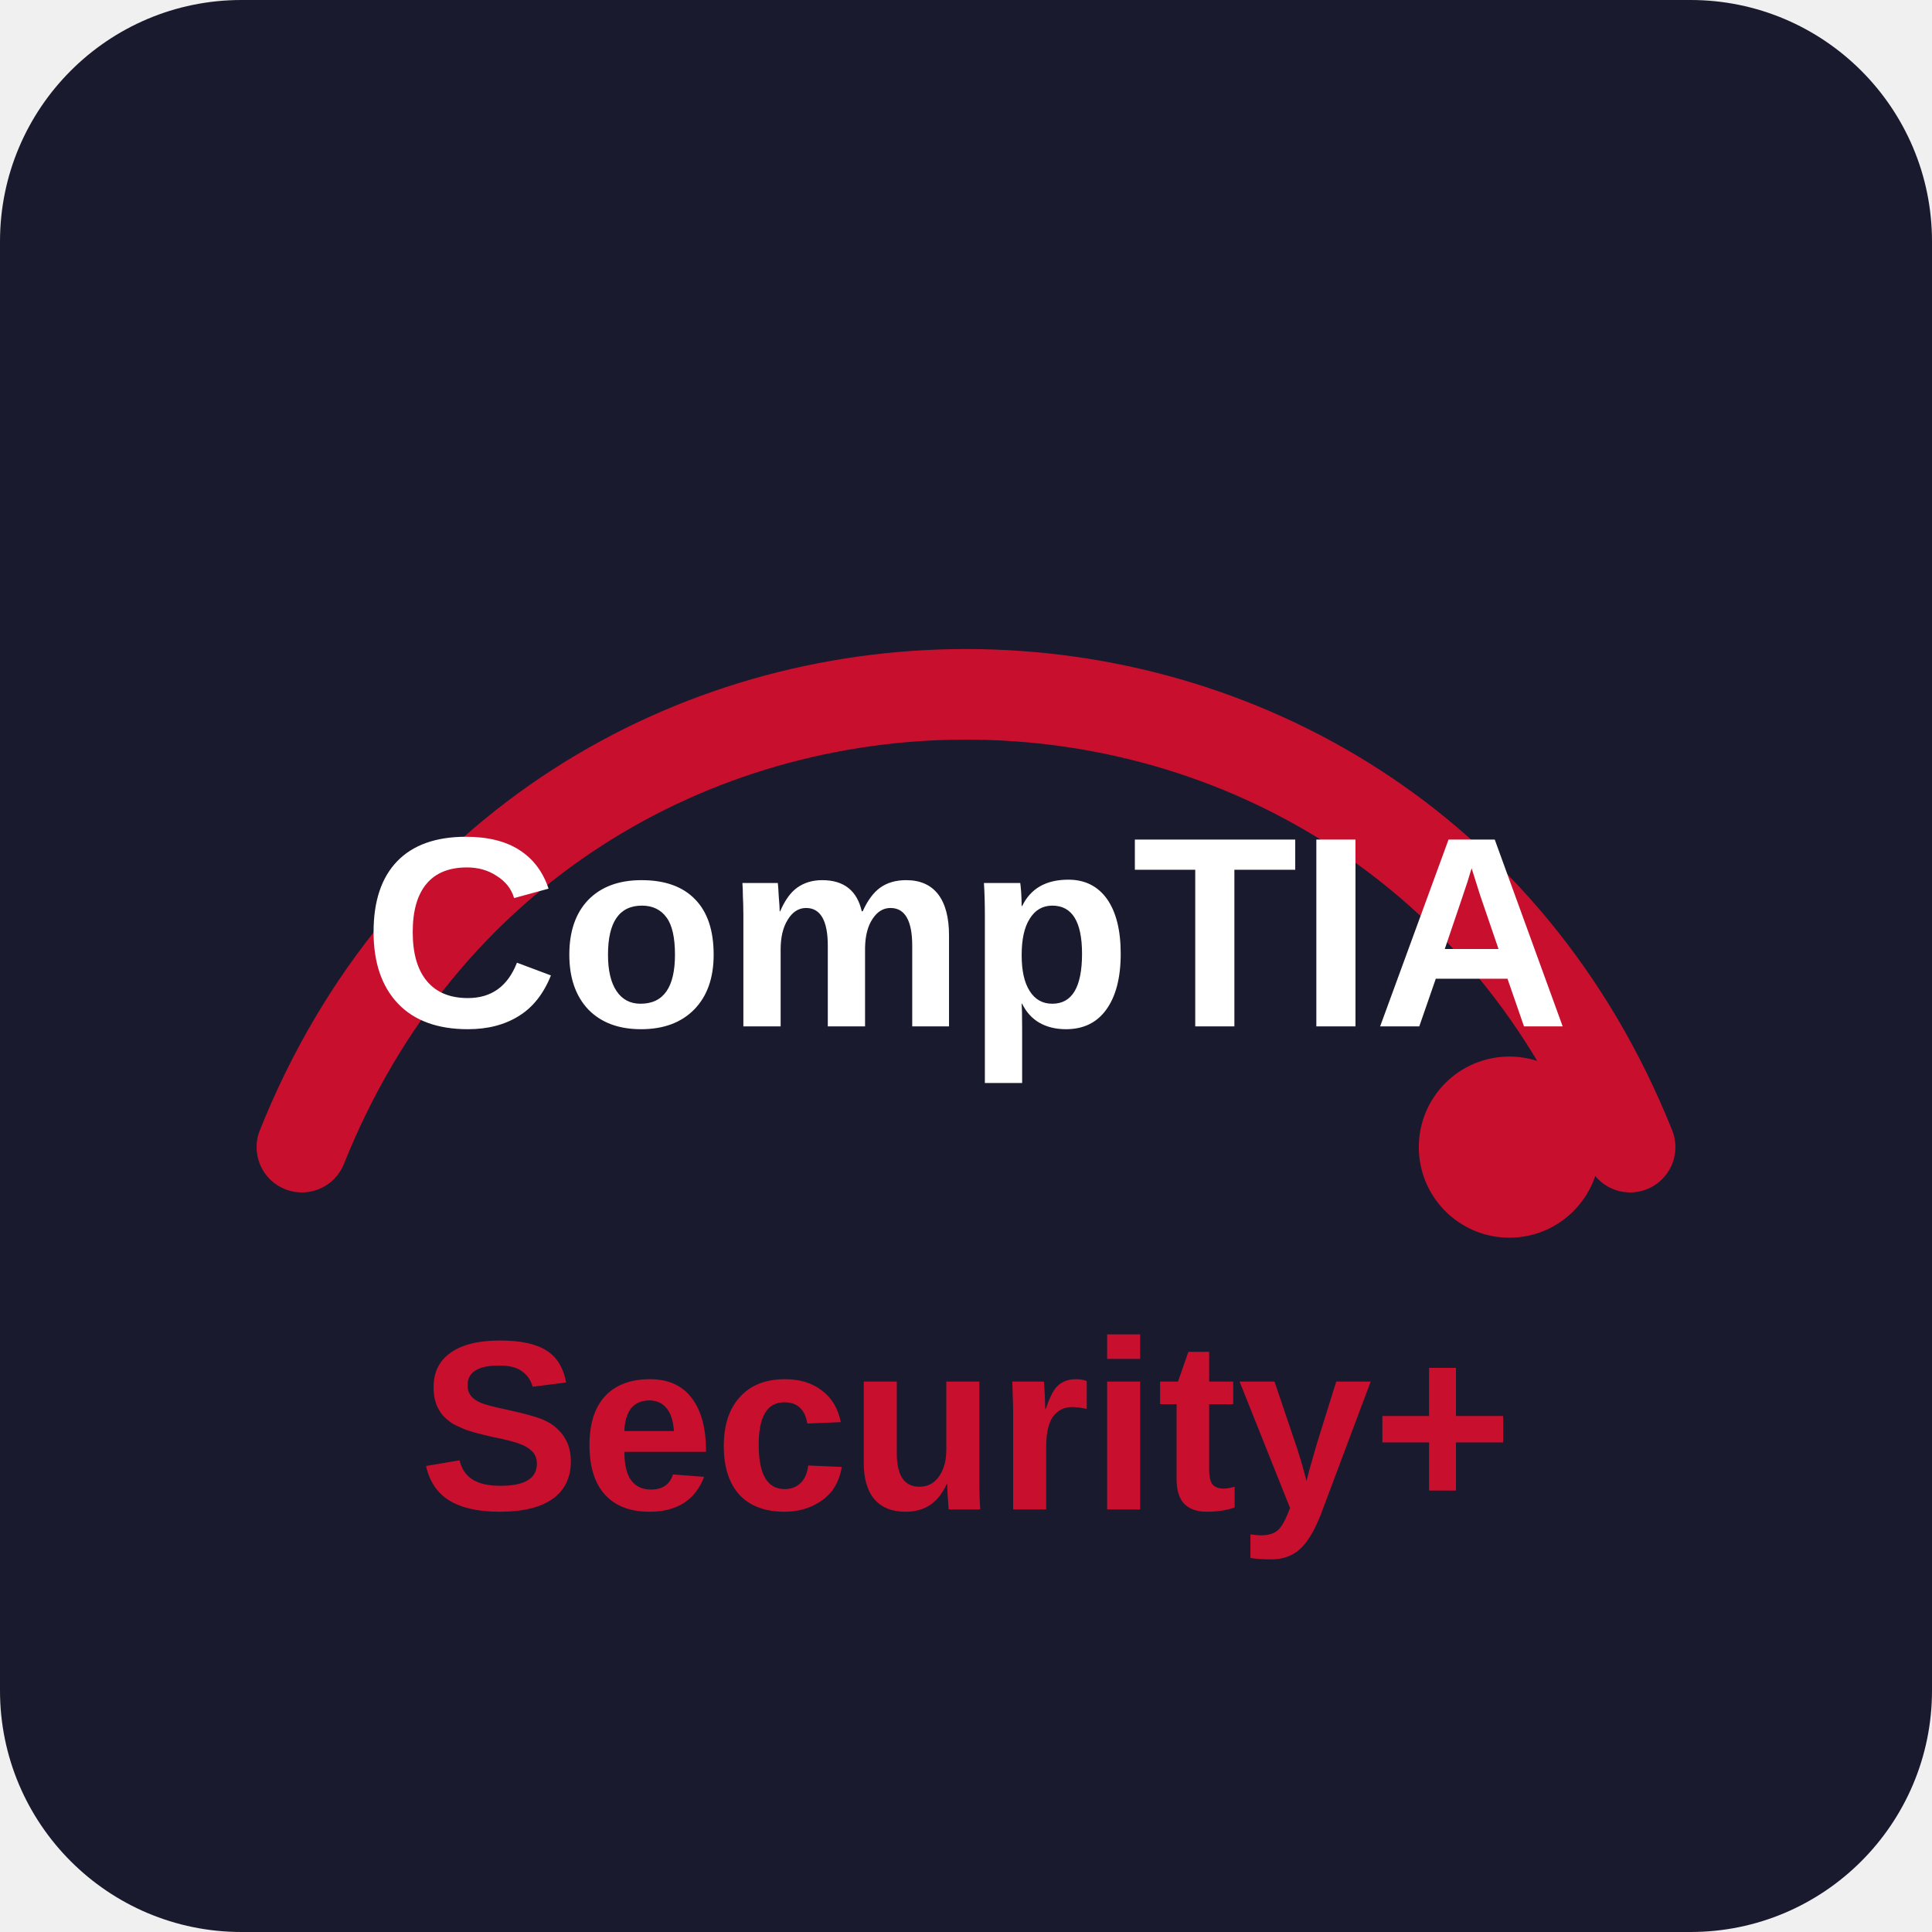
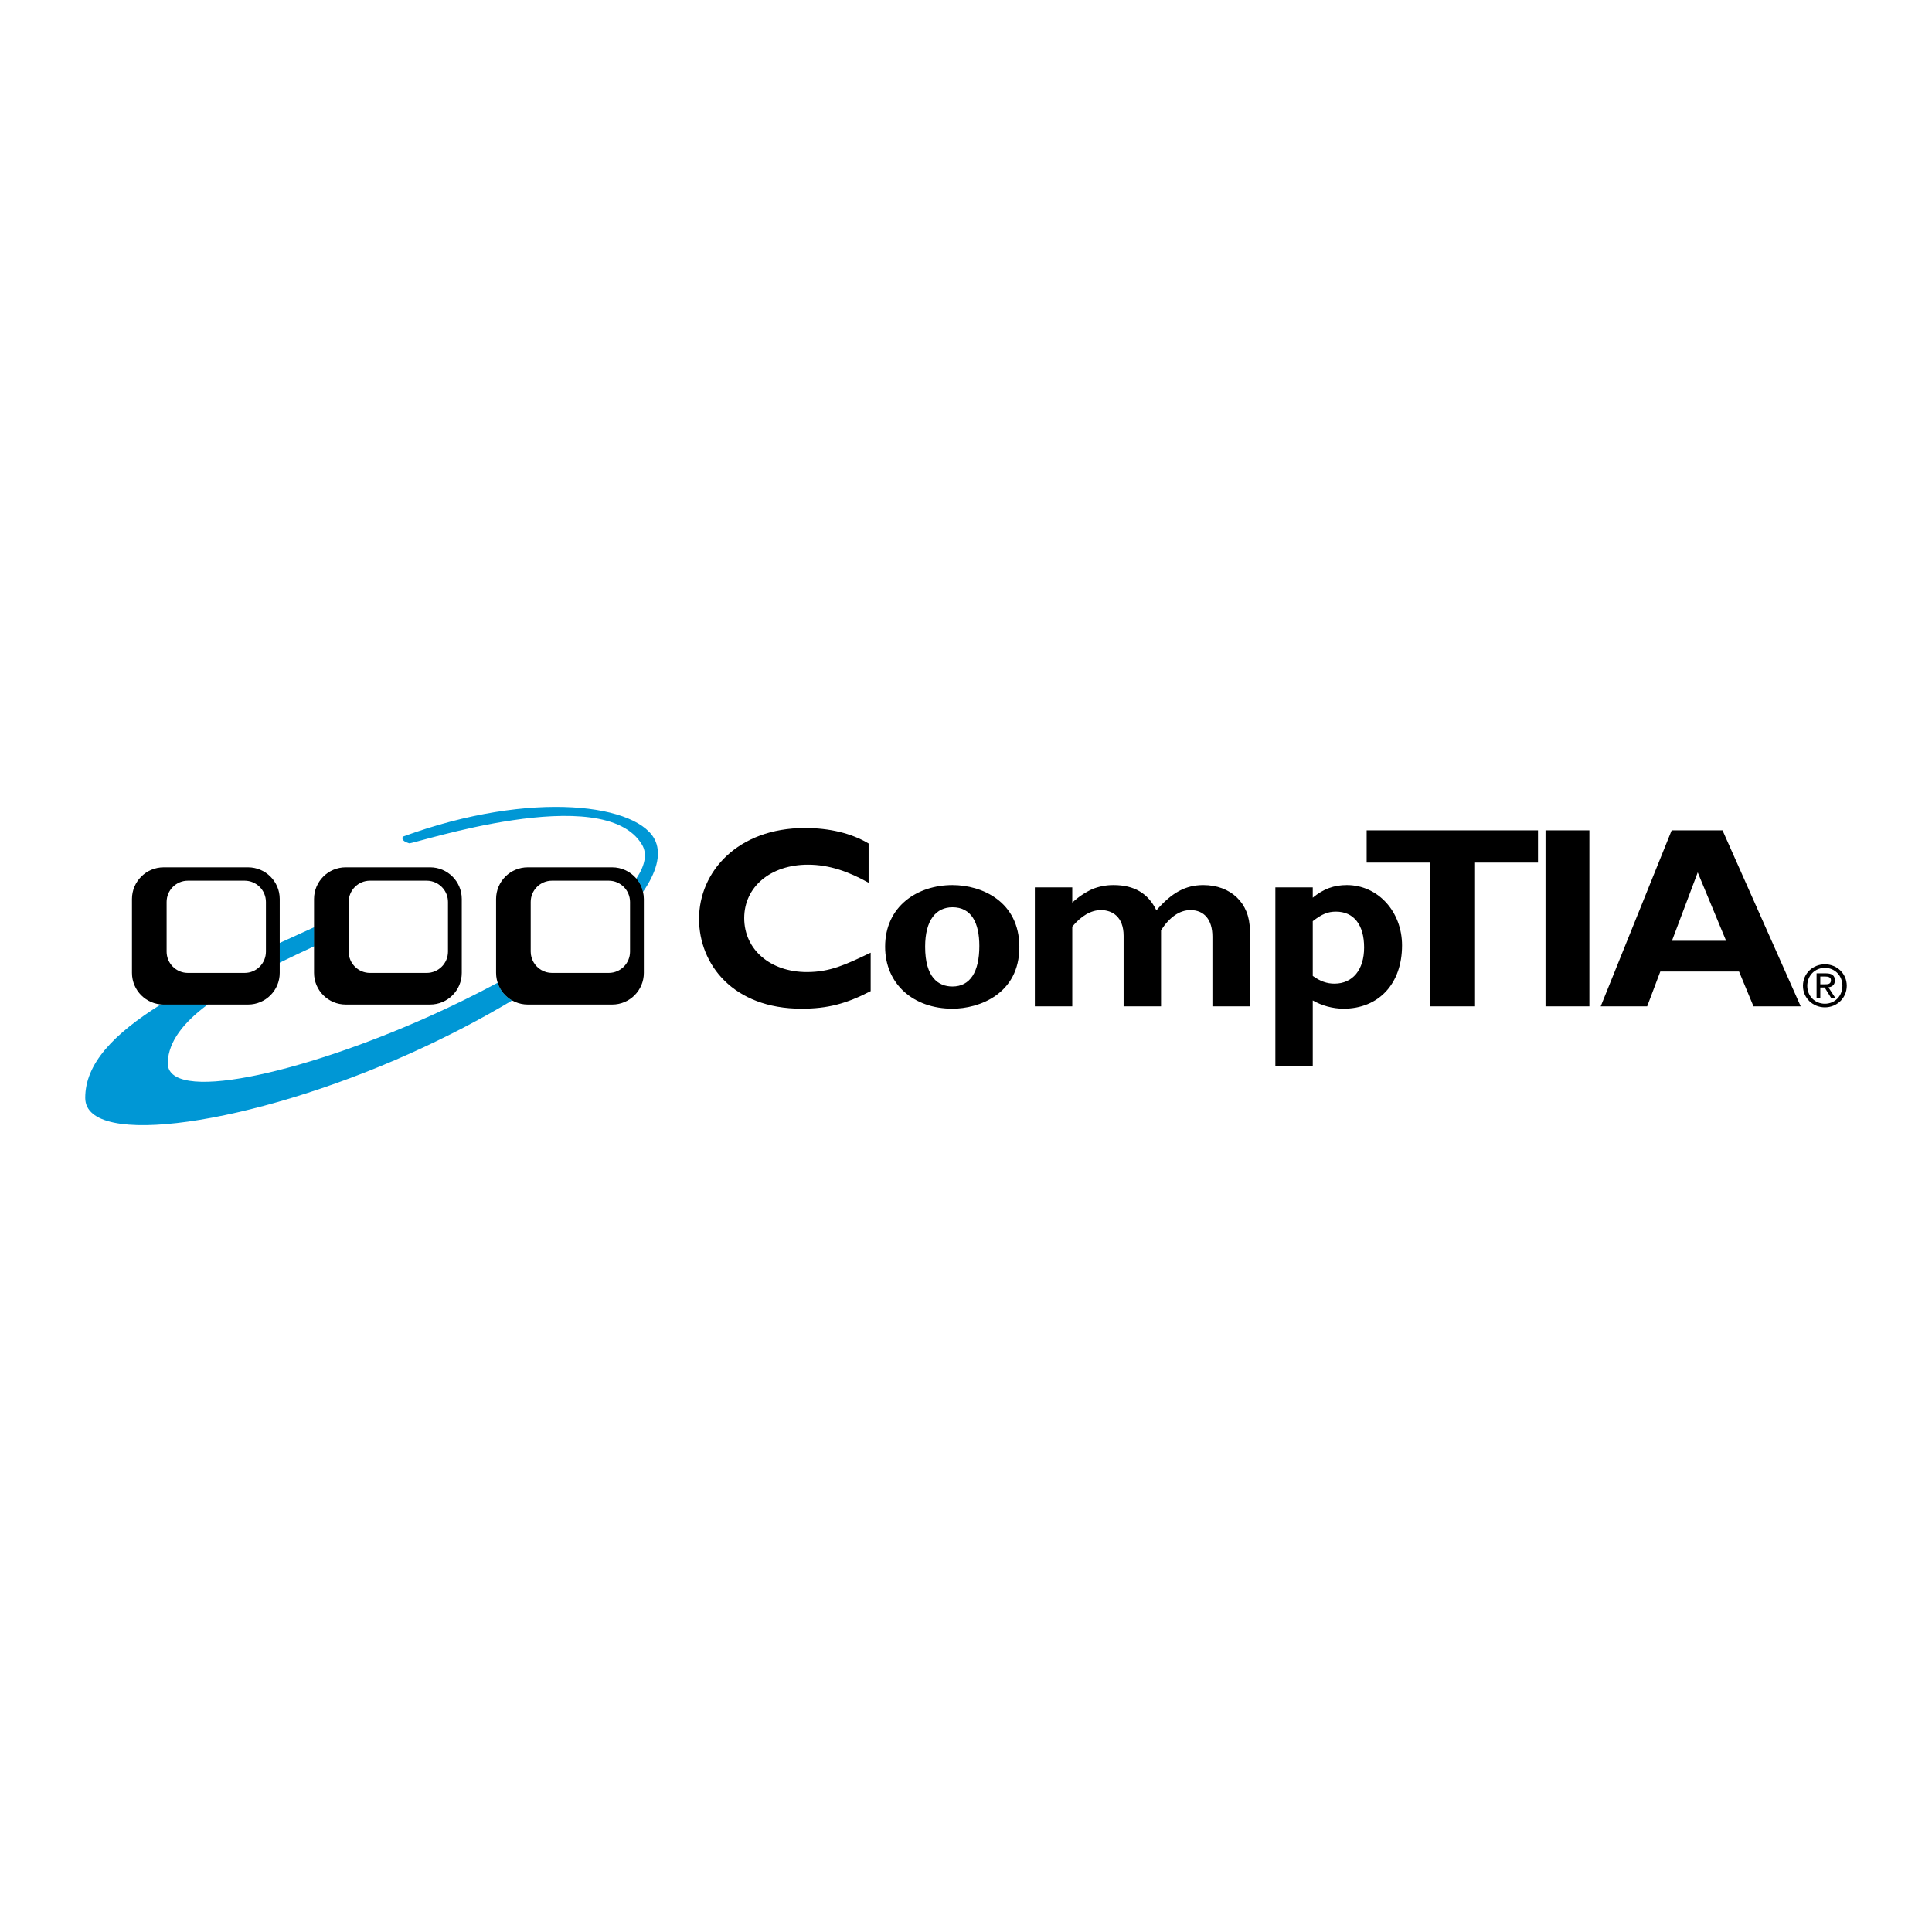
- <svg xmlns="http://www.w3.org/2000/svg" viewBox="0 0 64 64">
-   <rect width="64" height="64" rx="8" fill="#1a1a2e" />
-   <path d="M10 38c8-20 36-20 44 0" fill="none" stroke="#c8102e" stroke-width="3" stroke-linecap="round" />
-   <circle cx="50" cy="38" r="3" fill="#c8102e" />
-   <text x="32" y="34" text-anchor="middle" fill="#ffffff" font-family="Arial,sans-serif" font-weight="bold" font-size="9">CompTIA</text>
-   <text x="32" y="50" text-anchor="middle" fill="#c8102e" font-family="Arial,sans-serif" font-weight="bold" font-size="8">Security+</text>
+ <svg xmlns="http://www.w3.org/2000/svg" width="192.756" height="192.756" viewBox="0 0 192.756 192.756">
+   <g fill-rule="evenodd" clip-rule="evenodd">
+     <path fill="#fff" d="M0 0h192.756v192.756H0V0z" />
+     <path d="M16.326 100.14c-.09 0-.179-.005-.27-.014l-.007.083c.091.007.183.014.277.014h4.393v-.083h-4.393zM27.827 94.078h.084v1.969h-.084v-1.969zM31.332 92.515h.084v1.901h-.084v-1.901zM49.731 98.019l-.078.027a3.163 3.163 0 0 0 1.449 1.767l.04-.072a3.08 3.08 0 0 1-1.411-1.722zM64.073 89.003l.082-.018a3.152 3.152 0 0 0-.664-1.33l-.063.055c.31.367.534.808.645 1.293z" fill="#0097d5" />
+     <path d="M49.653 98.046a106.964 106.964 0 0 1-6.751 3.32c-13.033 5.853-26.387 8.784-26.167 4.587.108-2.063 1.541-3.912 3.984-5.73h-4.393c-.094 0-.186-.007-.277-.014-4.753 2.977-7.553 5.929-7.545 9.334.015 5.099 16.578 2.669 32.386-4.429 3.725-1.674 7.157-3.471 10.212-5.302a3.157 3.157 0 0 1-1.449-1.766zM65.417 83.966c-1.507-3.704-12.259-5.245-25.216-.497 0 0-.323.389.621.669.382.112 19.439-6.308 23.24.15.532.904.291 2.056-.572 3.367.318.378.55.83.664 1.33 1.332-1.943 1.813-3.67 1.263-5.019zM31.332 94.416v-1.901a541.693 541.693 0 0 0-3.423 1.562v1.969a155.35 155.35 0 0 1 3.423-1.63z" fill="#0097d5" />
+     <path d="M20.719 100.223h4.031a3.158 3.158 0 0 0 3.158-3.159v-7.372a3.159 3.159 0 0 0-3.158-3.158h-8.424a3.16 3.16 0 0 0-3.16 3.158v7.372a3.16 3.16 0 0 0 3.16 3.16h4.393v-.001zM31.332 97.063a3.158 3.158 0 0 0 3.158 3.159h8.424a3.158 3.158 0 0 0 3.157-3.159v-7.372a3.158 3.158 0 0 0-3.157-3.158H34.49a3.158 3.158 0 0 0-3.158 3.158v7.372zM63.49 87.655a3.15 3.15 0 0 0-2.413-1.121h-8.424a3.158 3.158 0 0 0-3.158 3.158v7.372a3.163 3.163 0 0 0 3.158 3.159h8.424a3.158 3.158 0 0 0 3.16-3.159v-7.372c0-.243-.031-.479-.083-.707a3.13 3.13 0 0 0-.664-1.33zM86.867 98.885c-2.445 1.263-4.299 1.751-6.899 1.751-6.824 0-10.224-4.427-10.224-8.96 0-4.686 3.837-9.064 10.558-9.064 2.445 0 4.636.515 6.359 1.545v3.915c-1.93-1.081-3.887-1.803-6.05-1.803-3.734 0-6.36 2.214-6.36 5.33 0 3.142 2.601 5.383 6.257 5.383 2.292 0 3.836-.722 6.359-1.932v3.835zM95.03 100.636c-3.886 0-6.721-2.445-6.721-6.18 0-4.042 3.22-6.152 6.721-6.152 2.911 0 6.671 1.622 6.671 6.179 0 4.711-4.043 6.153-6.671 6.153zm0-10.119c-1.622 0-2.729 1.262-2.729 3.939 0 3.066 1.313 3.966 2.729 3.966 1.75 0 2.679-1.441 2.679-4.042 0-2.318-.797-3.863-2.679-3.863zM106.98 90.054a7.653 7.653 0 0 1 1.982-1.34 5.561 5.561 0 0 1 2.137-.41c2.061 0 3.451.823 4.275 2.523 1.545-1.776 2.908-2.523 4.686-2.523 2.705 0 4.635 1.776 4.635 4.479v7.622h-3.732v-6.953c0-1.7-.824-2.651-2.189-2.651-1.082 0-2.084.694-2.936 2.007v7.596h-3.734v-7.03c0-1.929-1.156-2.573-2.266-2.573-.979 0-1.957.566-2.857 1.647v7.956h-3.734v-11.87h3.734v1.52h-.001zM130.975 89.563c1.057-.875 2.113-1.26 3.398-1.26 3.09 0 5.51 2.625 5.51 6.024 0 3.811-2.316 6.309-5.844 6.309a6.268 6.268 0 0 1-3.064-.823v6.515h-3.732V88.534h3.732v1.029zm0 7.803c.746.54 1.416.771 2.162.771 1.83 0 2.961-1.389 2.961-3.604 0-2.266-1.029-3.579-2.807-3.579-.797 0-1.389.231-2.316.953v5.459z" />
+     <path d="M153.447 86.062h-6.357v14.342h-4.379V86.062h-6.359v-3.219h17.095v3.219zM154.197 82.843h4.377v17.561h-4.377V82.843zM179.658 100.404h-4.711l-1.443-3.477h-7.854l-1.312 3.477h-4.635l7.08-17.562h5.072l7.803 17.562zM169.383 87.04l-2.572 6.824h5.404l-2.832-6.824zM180.312 98.352c0-1.024.773-1.789 1.758-1.789.979 0 1.748.765 1.748 1.789 0 1.032-.77 1.79-1.748 1.79-.984 0-1.758-.758-1.758-1.79zm1.758 2.15c1.178 0 2.182-.91 2.182-2.15 0-1.241-1.004-2.146-2.182-2.146-1.184 0-2.189.905-2.189 2.146 0 1.24 1.006 2.15 2.189 2.15zm-.459-1.979h.438l.658 1.068h.422l-.707-1.087c.365-.045.645-.238.645-.686 0-.492-.291-.709-.881-.709h-.945v2.481h.371v-1.067h-.001zm0-.32v-.774h.518c.264 0 .545.059.545.367 0 .384-.287.407-.609.407h-.454z" />
+     <path d="M18.746 97.067a2.123 2.123 0 0 1-2.123-2.123V89.99c0-1.172.951-2.123 2.123-2.123h5.663c1.172 0 2.122.951 2.122 2.123v4.954c0 1.173-.95 2.123-2.122 2.123h-5.663zM34.787 89.99c0-1.172.951-2.123 2.123-2.123h5.663c.662 0 1.253.304 1.642.779.301.366.481.833.481 1.344v4.954a2.124 2.124 0 0 1-2.124 2.123H36.91a2.123 2.123 0 0 1-2.123-2.123V89.99zM60.736 97.067h-5.663a2.12 2.12 0 0 1-1.834-1.058 2.105 2.105 0 0 1-.29-1.065V89.99c0-1.172.951-2.123 2.124-2.123h5.663a2.126 2.126 0 0 1 2.123 2.123v4.954a2.123 2.123 0 0 1-2.123 2.123z" fill="#fff" />
+   </g>
</svg>
